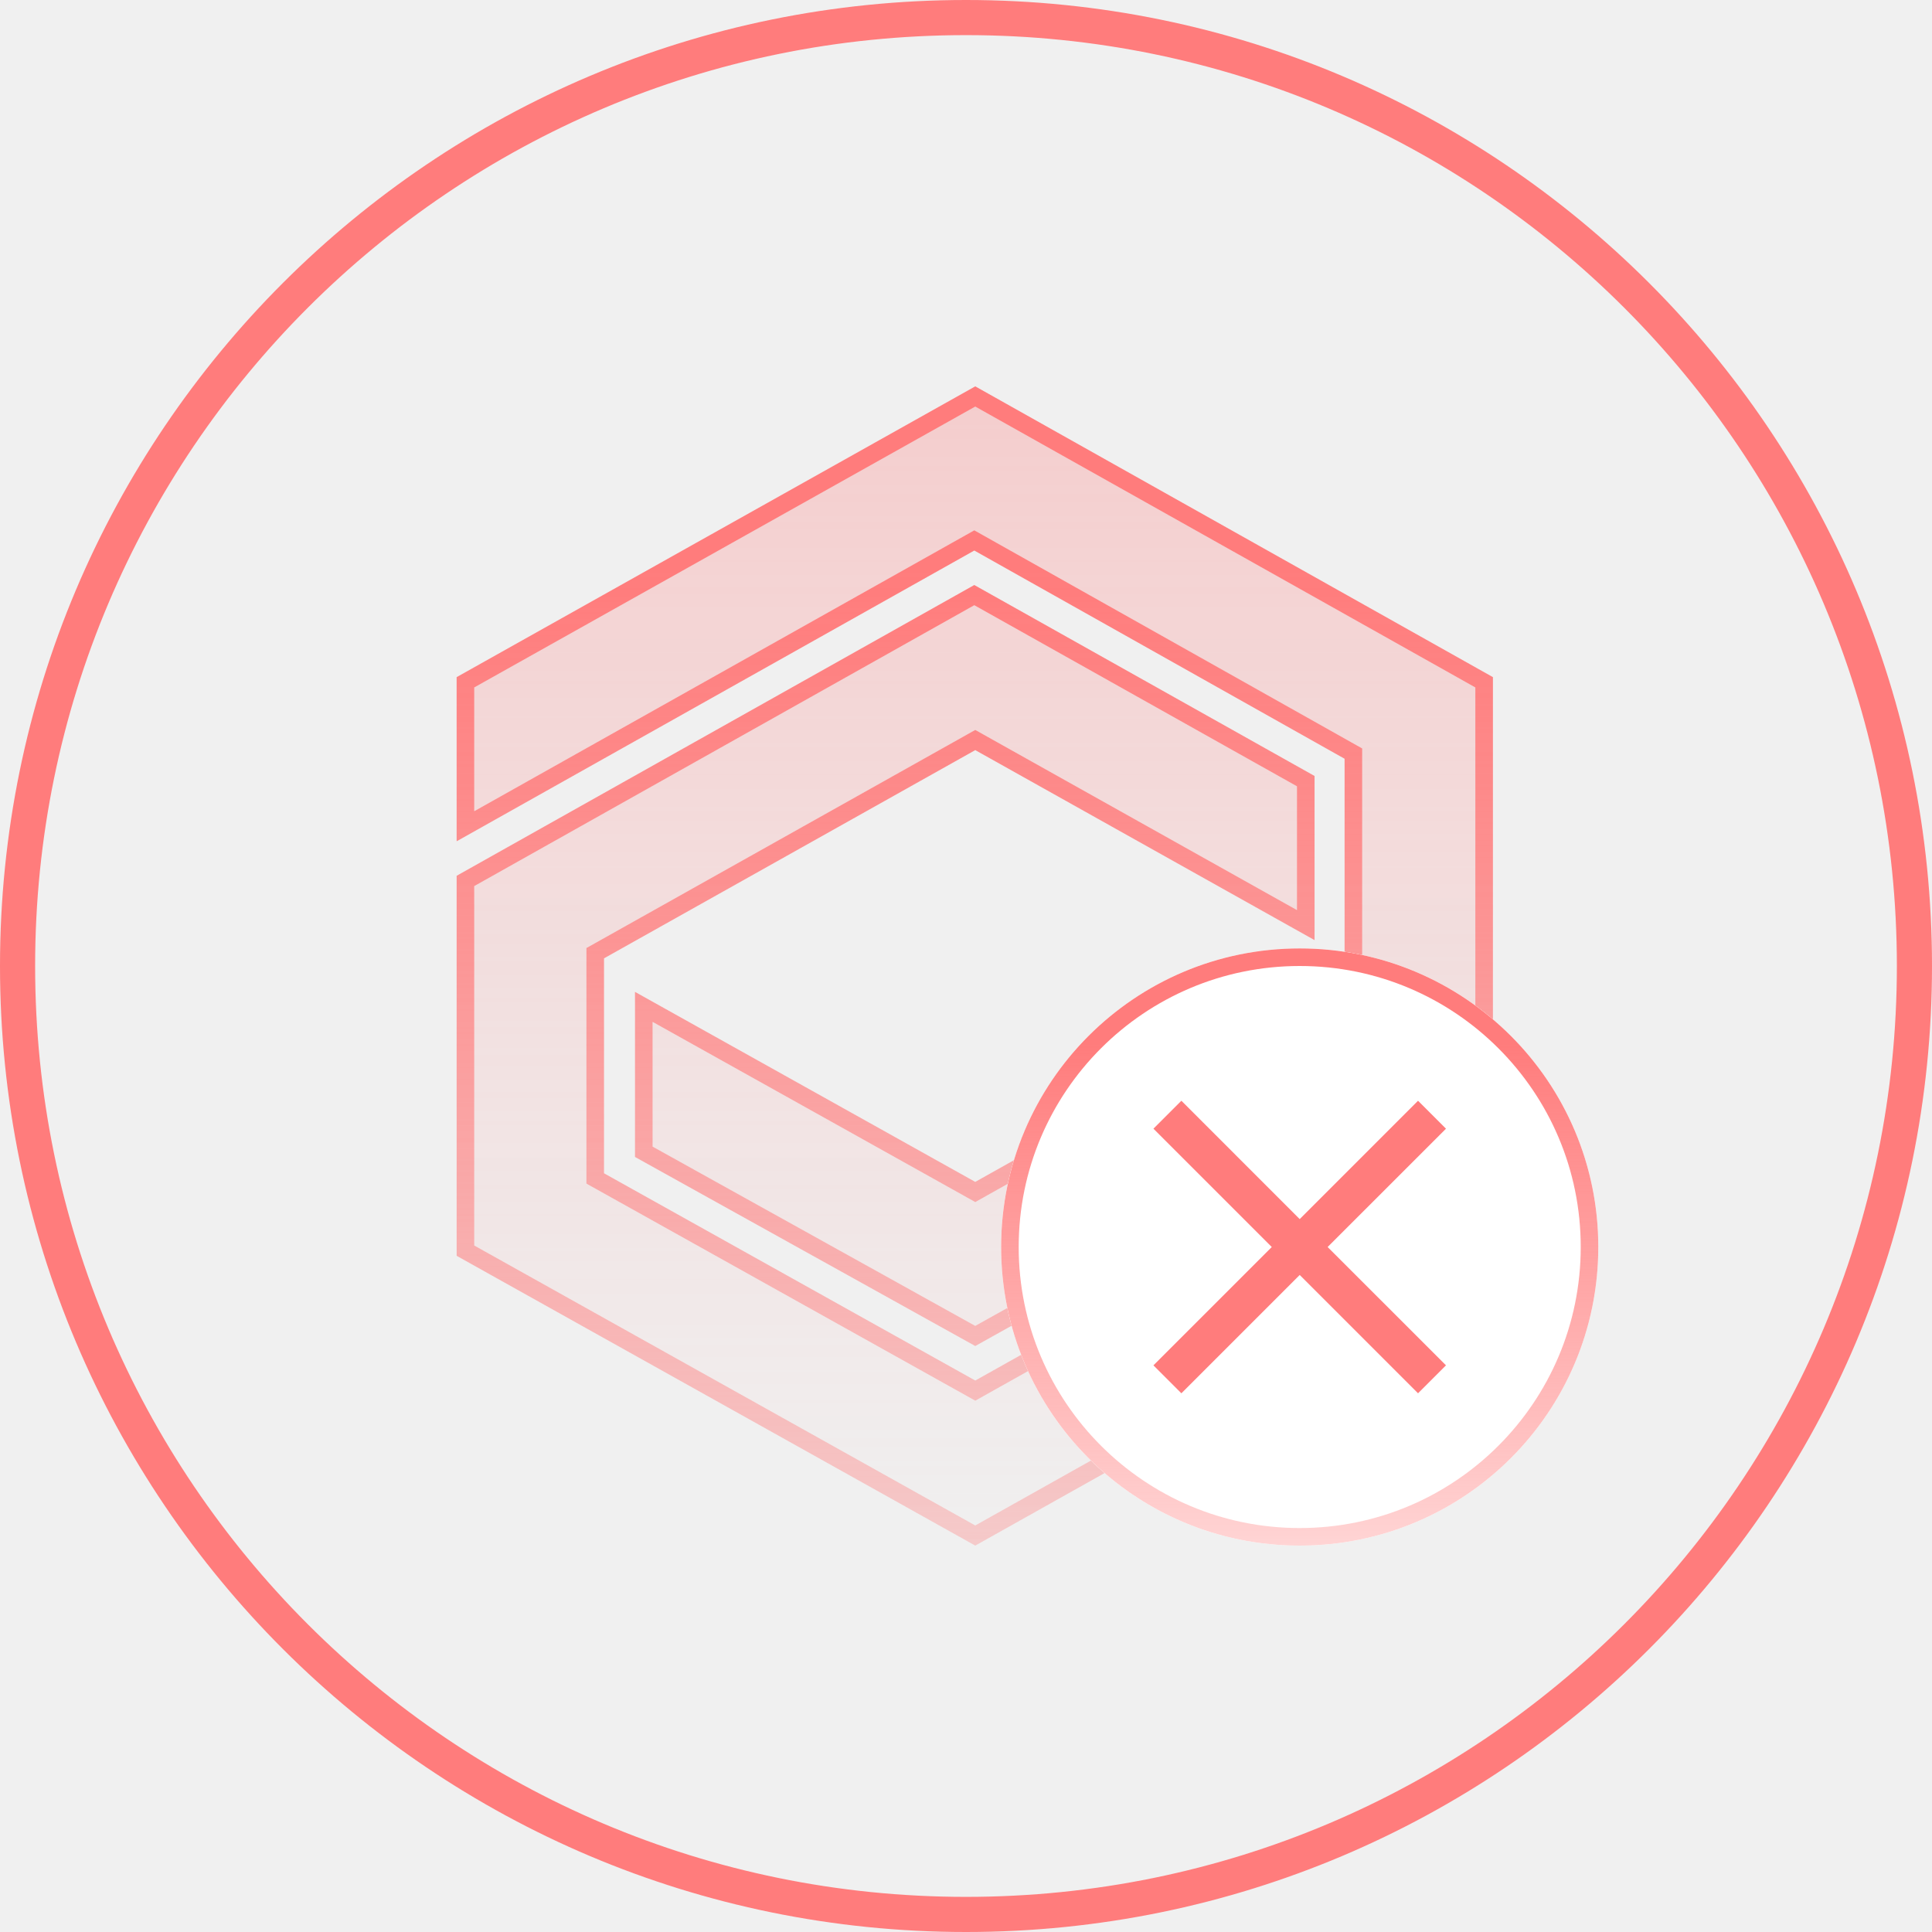
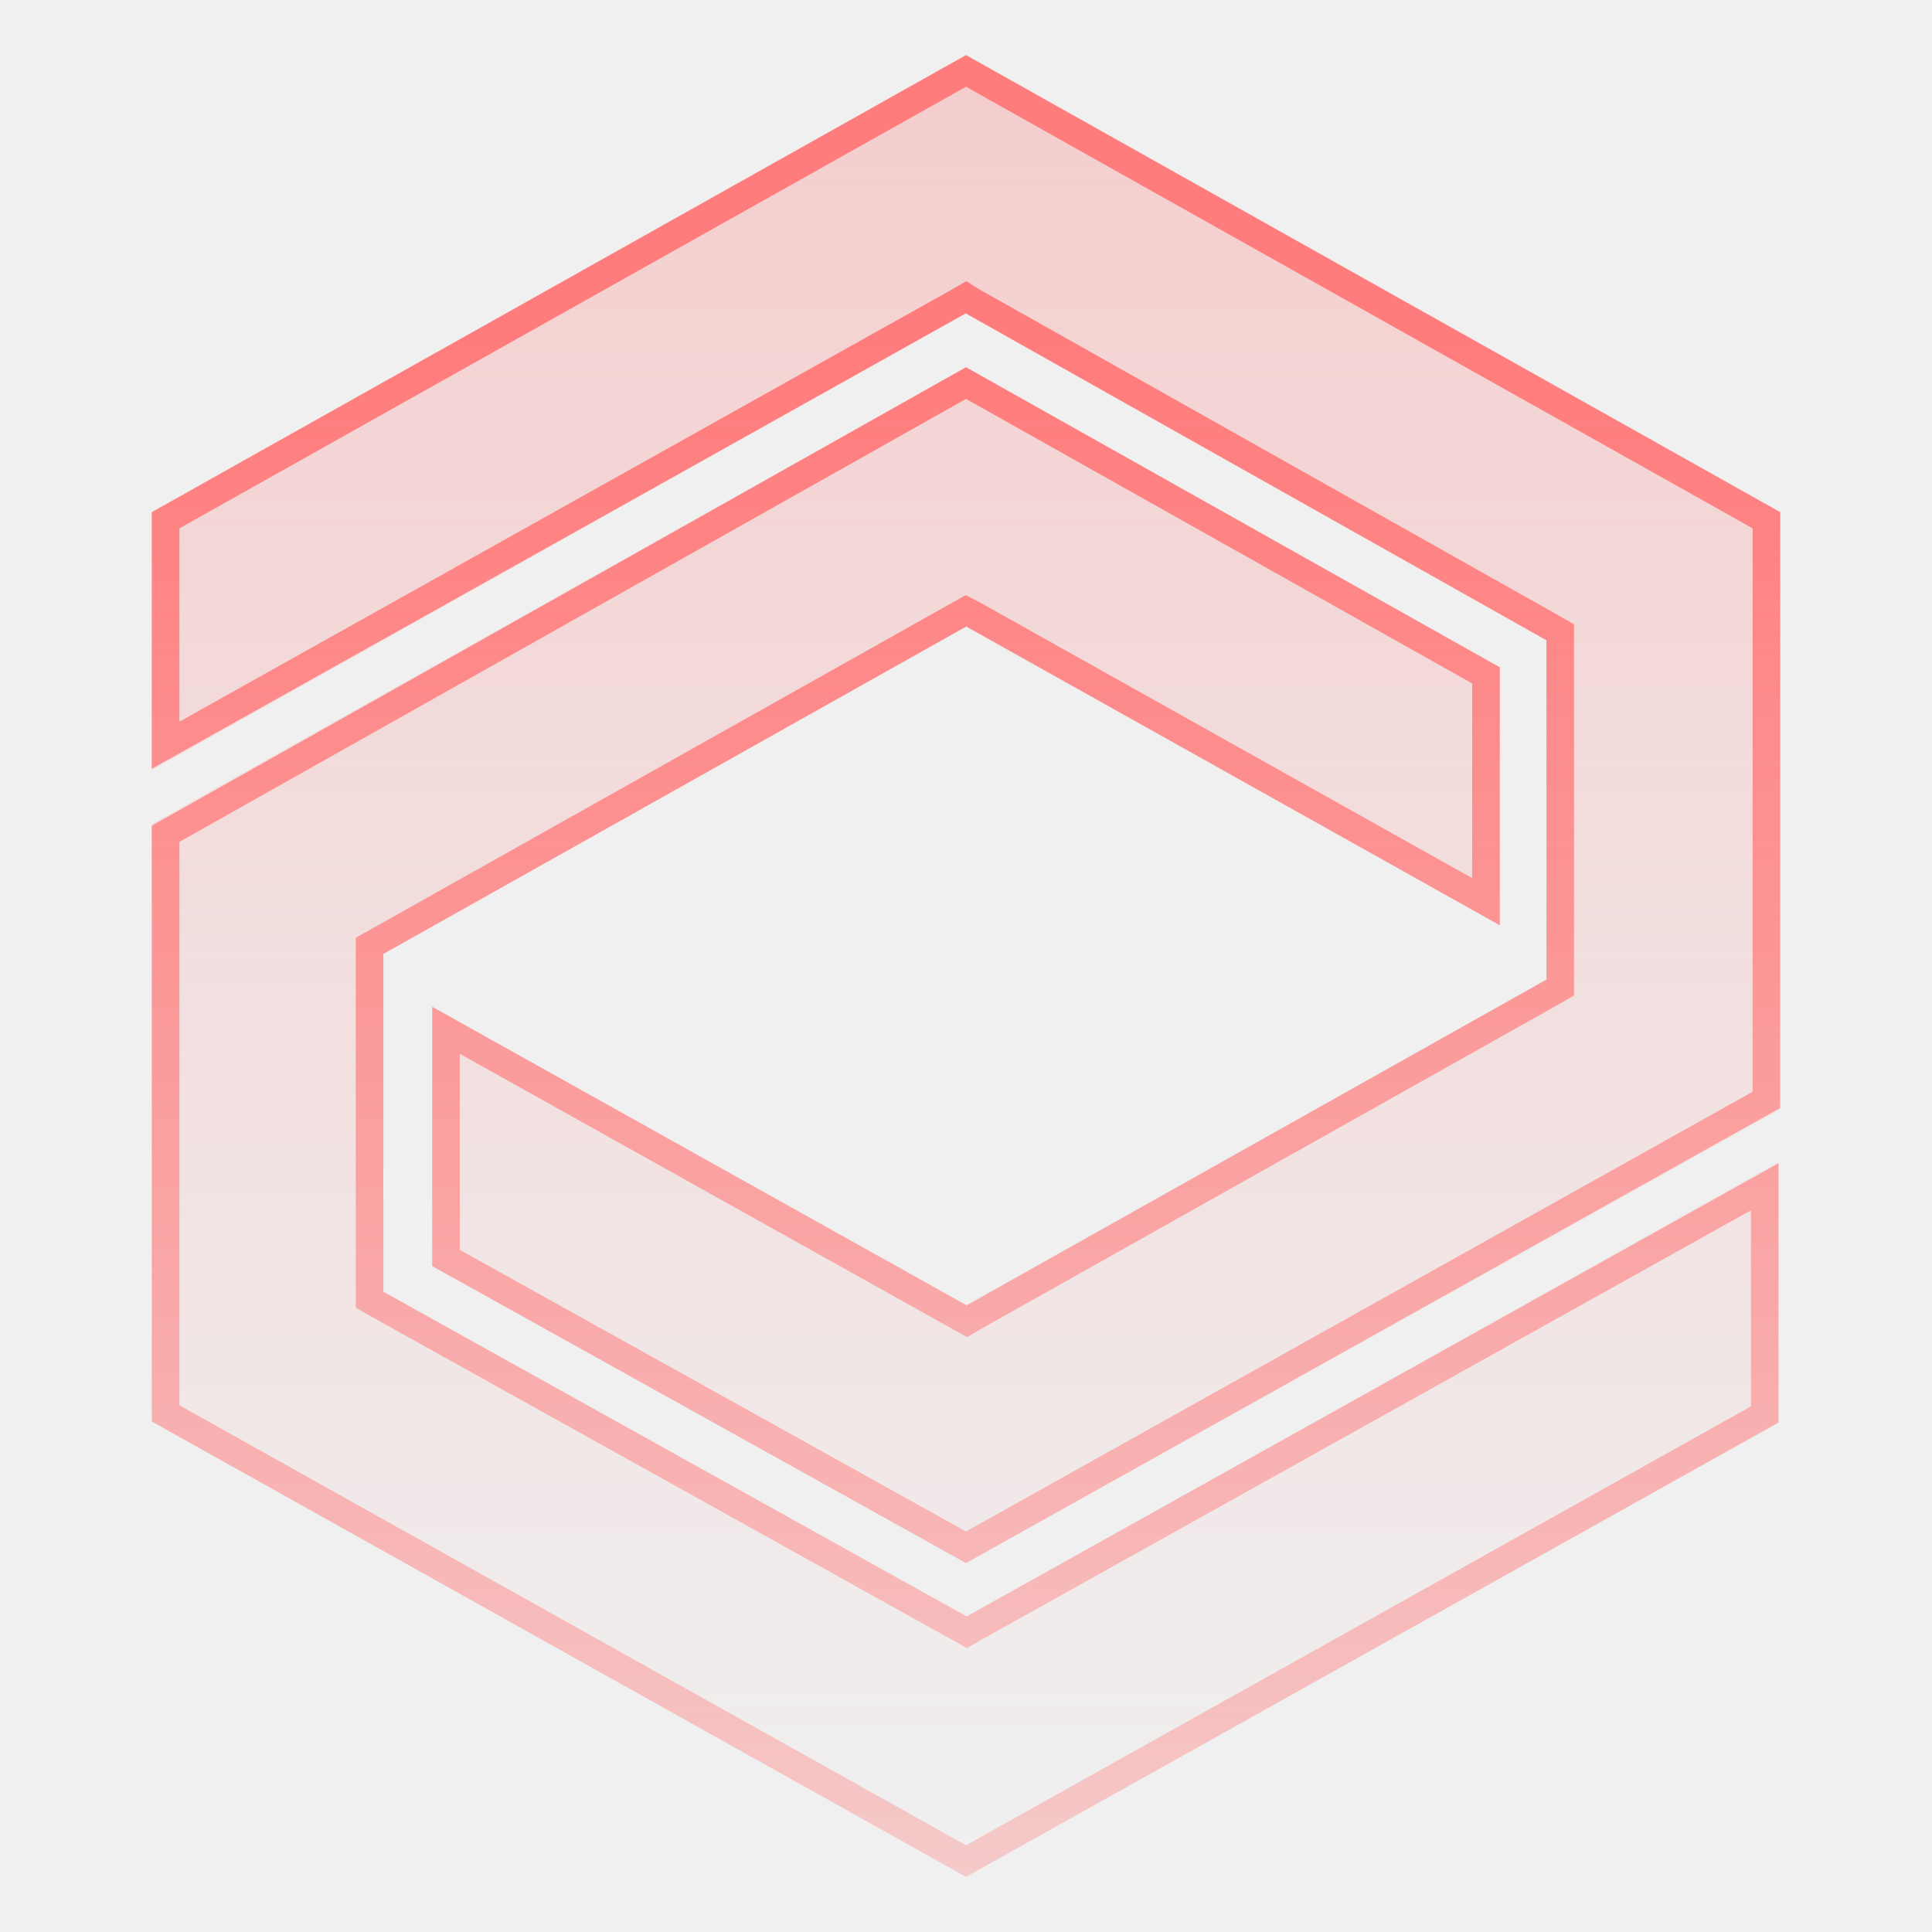
- <svg xmlns="http://www.w3.org/2000/svg" width="110" height="110" viewBox="0 0 110 110" fill="none">
-   <circle cx="55" cy="55" r="54" stroke="#FF7C7C" stroke-width="2" />
+ <svg xmlns="http://www.w3.org/2000/svg" xmlns:xlink="http://www.w3.org/1999/xlink" width="70" height="70" viewBox="0 0 70 70">
+   <defs>
+     <linearGradient id="a" x1="34.97" y1="66" x2="34.97" gradientTransform="matrix(1, 0, 0, -1, 0, 68)" gradientUnits="userSpaceOnUse">
+       <stop offset="0" stop-color="#ff7c7c" />
+       <stop offset="1" stop-color="#ff7c7c" stop-opacity="0" />
+     </linearGradient>
+     <linearGradient id="b" x1="35" x2="35" xlink:href="#a" />
+     <linearGradient id="c" x1="35" y1="55.5" x2="35" y2="-27" xlink:href="#a" />
+   </defs>
  <g opacity="0.3">
-     <path d="M74.845 44.182V53.525L55.528 42.707L34.389 54.563V66.801L55.528 78.603L84.945 62.103V71.5L55.528 88L26 71.5V49.864L55.472 33.31L74.845 44.182Z" fill="url(#paint0_linear)" />
-     <path d="M36.155 56.475V65.873L55.528 76.636L85 60.19V38.555L55.528 22L26 38.555V47.897L55.472 31.343L76.556 43.199V55.492L55.528 67.293L36.155 56.475Z" fill="url(#paint1_linear)" />
+     <path d="M54.34,24.18v9.34L35,22.71,13.89,34.56V46.8L35,58.6,64.44,42.1v9.4L35,68,5.5,51.5V29.86L35,13.31Z" fill="url(#a)" />
+     <path d="M15.66,36.48v9.39L35,56.64,64.5,40.19V18.55L35,2,5.5,18.55V27.9L35,11.34,56.06,23.2V35.49L35,47.29Z" fill="url(#b)" />
  </g>
-   <path d="M74.345 52.672L55.772 42.271L55.527 42.134L55.283 42.271L34.145 54.127L33.889 54.27V54.563V66.801V67.095L34.145 67.238L55.284 79.039L55.528 79.176L55.772 79.039L84.445 62.956V71.207L55.527 87.427L26.5 71.207V50.157L55.472 33.883L74.345 44.475V52.672ZM55.718 30.907L55.472 30.769L55.227 30.907L26.5 47.043V38.847L55.527 22.573L84.5 38.847V59.897L55.527 76.064L36.655 65.578V57.327L55.284 67.73L55.528 67.866L55.772 67.729L76.8 55.928L77.056 55.785V55.492V43.199V42.906L76.801 42.763L55.718 30.907Z" stroke="url(#paint2_linear)" />
-   <circle cx="74" cy="71" r="17" fill="white" />
-   <circle cx="74" cy="71" r="17" fill="white" />
-   <circle cx="74" cy="71" r="16.5" stroke="url(#paint3_linear)" />
-   <path d="M81.621 64.263L80.737 63.379L74 70.117L67.263 63.379L66.379 64.263L73.117 71L66.379 77.737L67.263 78.621L74 71.884L80.737 78.621L81.621 77.737L74.883 71L81.621 64.263Z" fill="#FF7C7C" stroke="#FF7C7C" />
-   <defs>
-     <linearGradient id="paint0_linear" x1="55.5" y1="22" x2="55.5" y2="88" gradientUnits="userSpaceOnUse">
-       <stop stop-color="#FF7C7C" />
-       <stop offset="1" stop-color="#FF7C7C" stop-opacity="0" />
-     </linearGradient>
-     <linearGradient id="paint1_linear" x1="55.5" y1="22" x2="55.5" y2="88" gradientUnits="userSpaceOnUse">
-       <stop stop-color="#FF7C7C" />
-       <stop offset="1" stop-color="#FF7C7C" stop-opacity="0" />
-     </linearGradient>
-     <linearGradient id="paint2_linear" x1="55.5" y1="32.5" x2="55.5" y2="115" gradientUnits="userSpaceOnUse">
-       <stop stop-color="#FF7C7C" />
-       <stop offset="1" stop-color="#FF7C7C" stop-opacity="0" />
-     </linearGradient>
-     <linearGradient id="paint3_linear" x1="74" y1="59.409" x2="74" y2="101.909" gradientUnits="userSpaceOnUse">
-       <stop stop-color="#FF7C7C" />
-       <stop offset="1" stop-color="#FF7C7C" stop-opacity="0" />
-     </linearGradient>
-   </defs>
+   <path d="M53.84,32.67,35.27,22.27,35,22.13l-.25.14L13.64,34.13l-.25.14V47.09l.26.15L34.78,59l.25.14.24-.14L63.94,43v8.25L35,67.43,6,51.21v-21L35,13.88,53.84,24.47ZM35.22,10.91,35,10.77l-.24.14L6,27V18.85L35,2.57,64,18.85v21L35,56.06,16.16,45.58V37.33l18.62,10.4.25.14.24-.14,21-11.8.26-.15V22.91l-.26-.15Z" fill="none" stroke="url(#c)" />
</svg>
